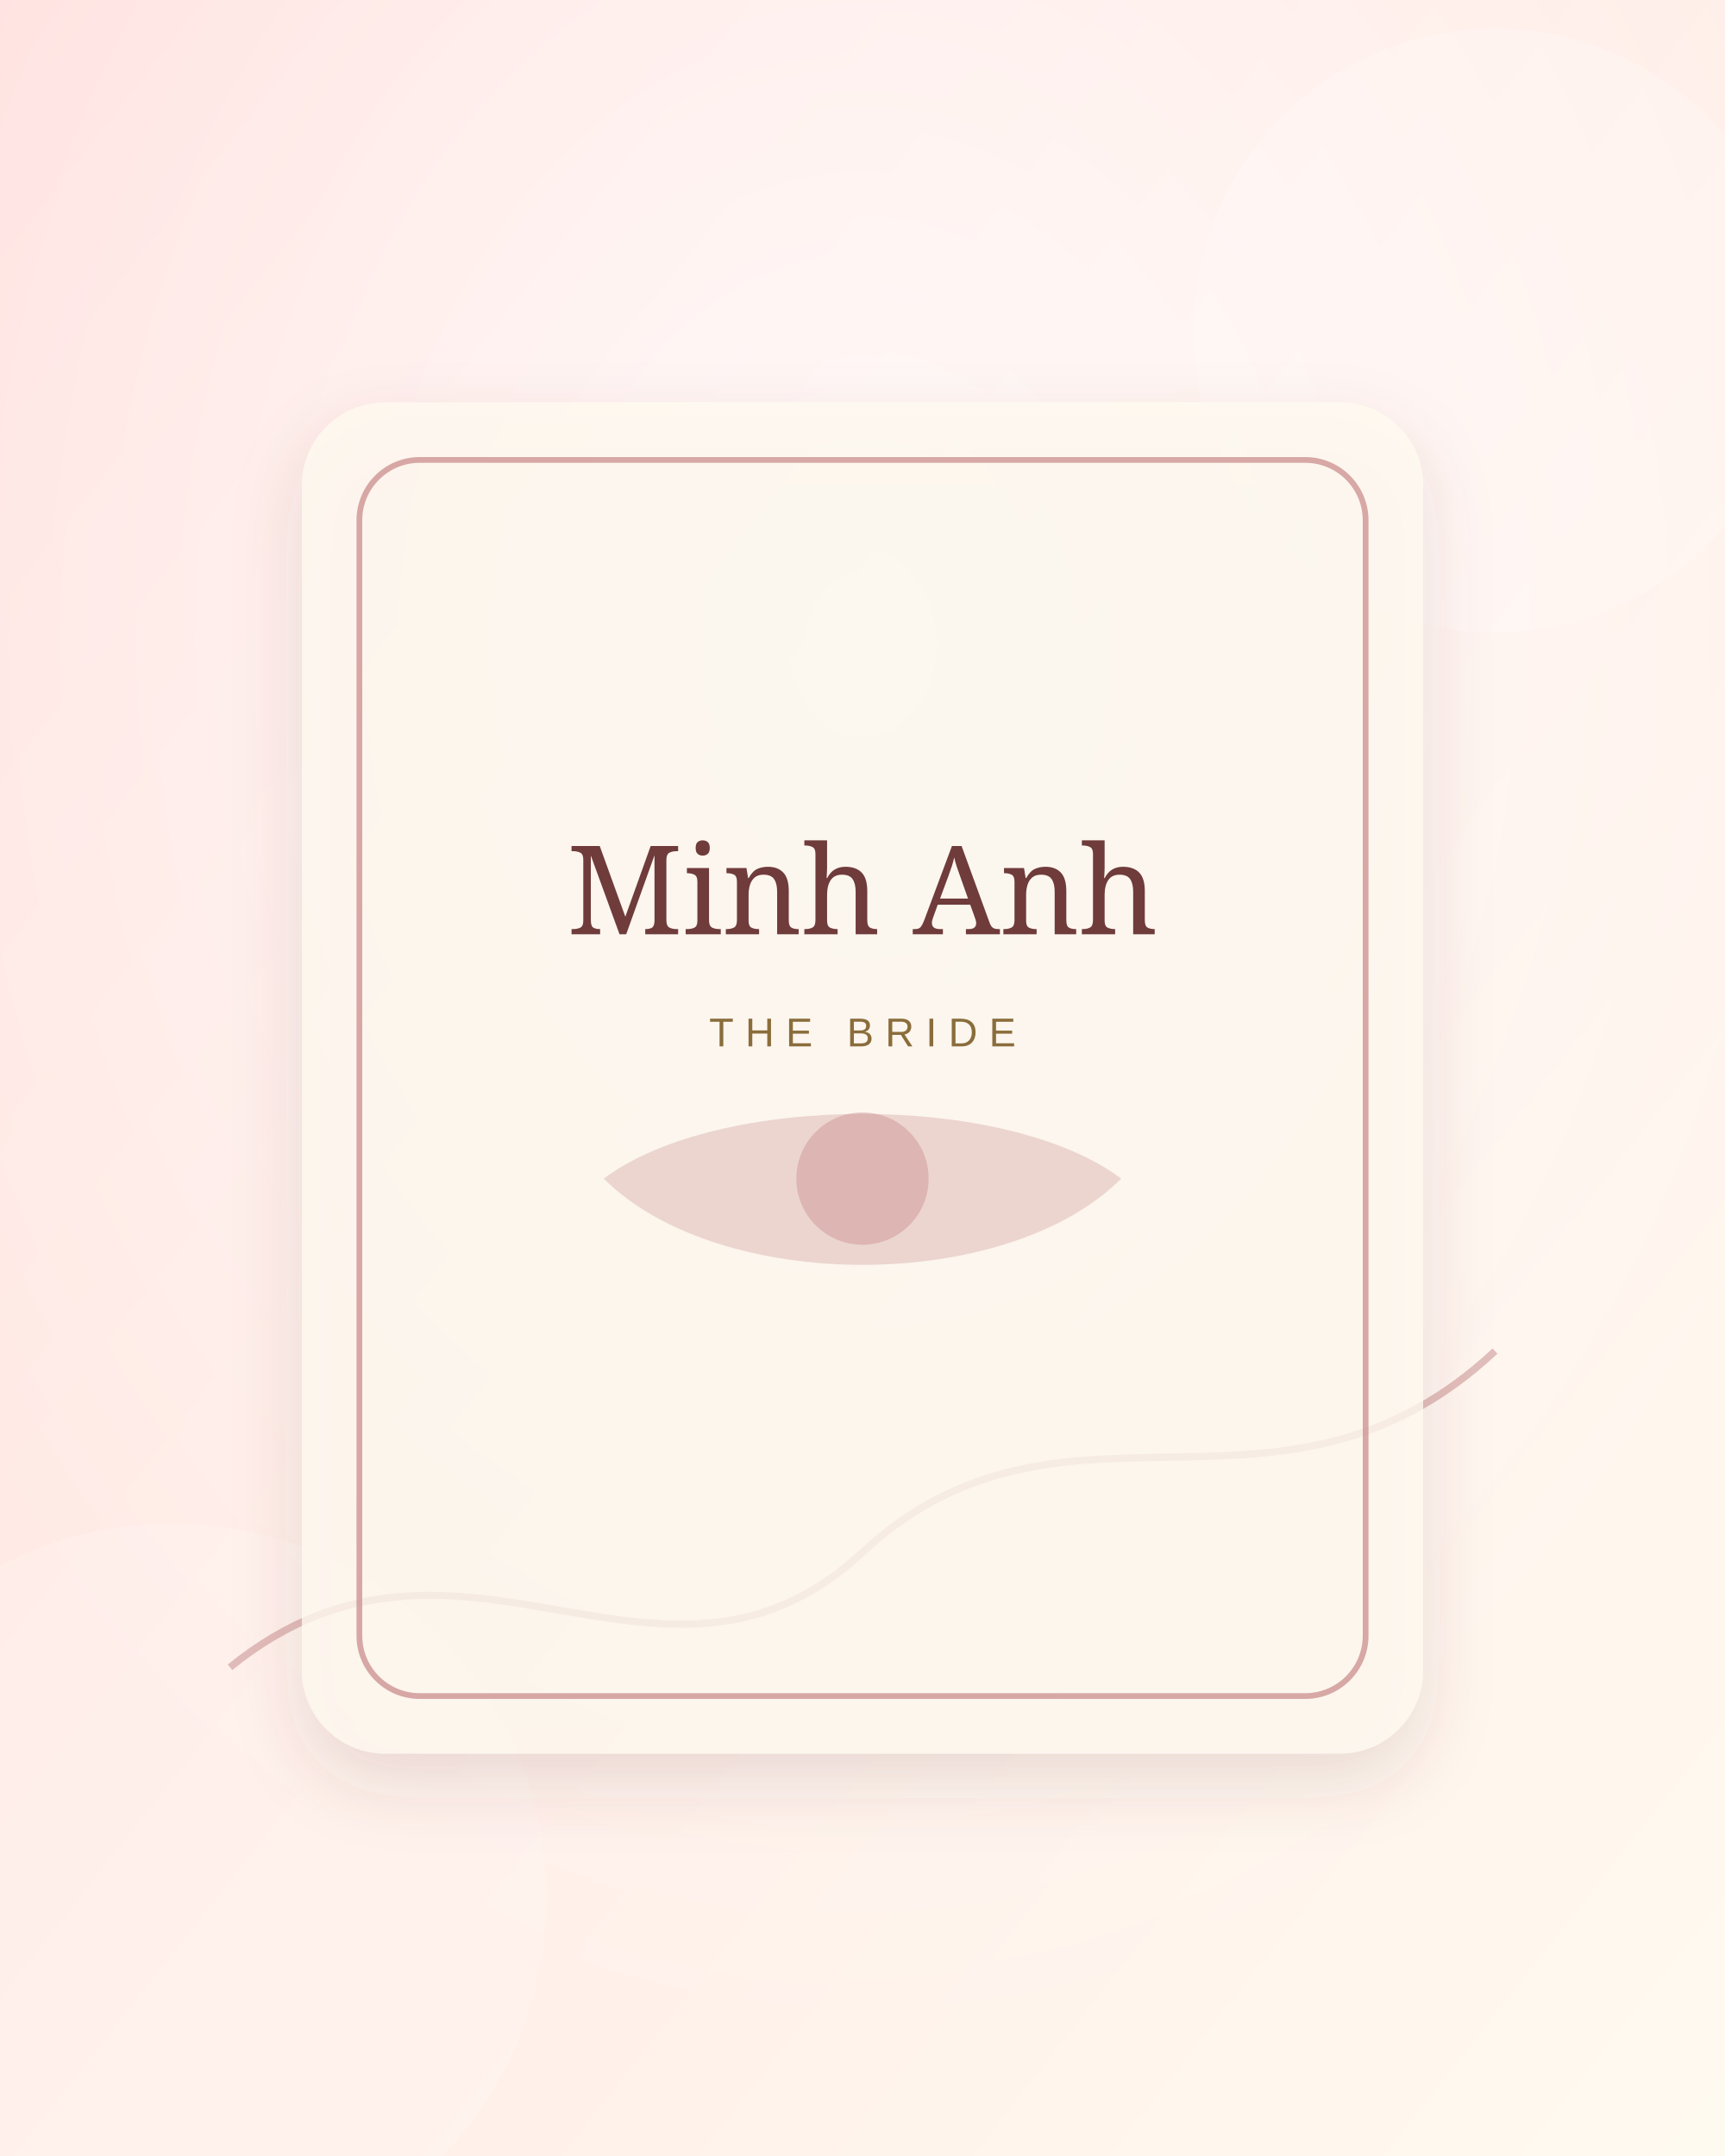
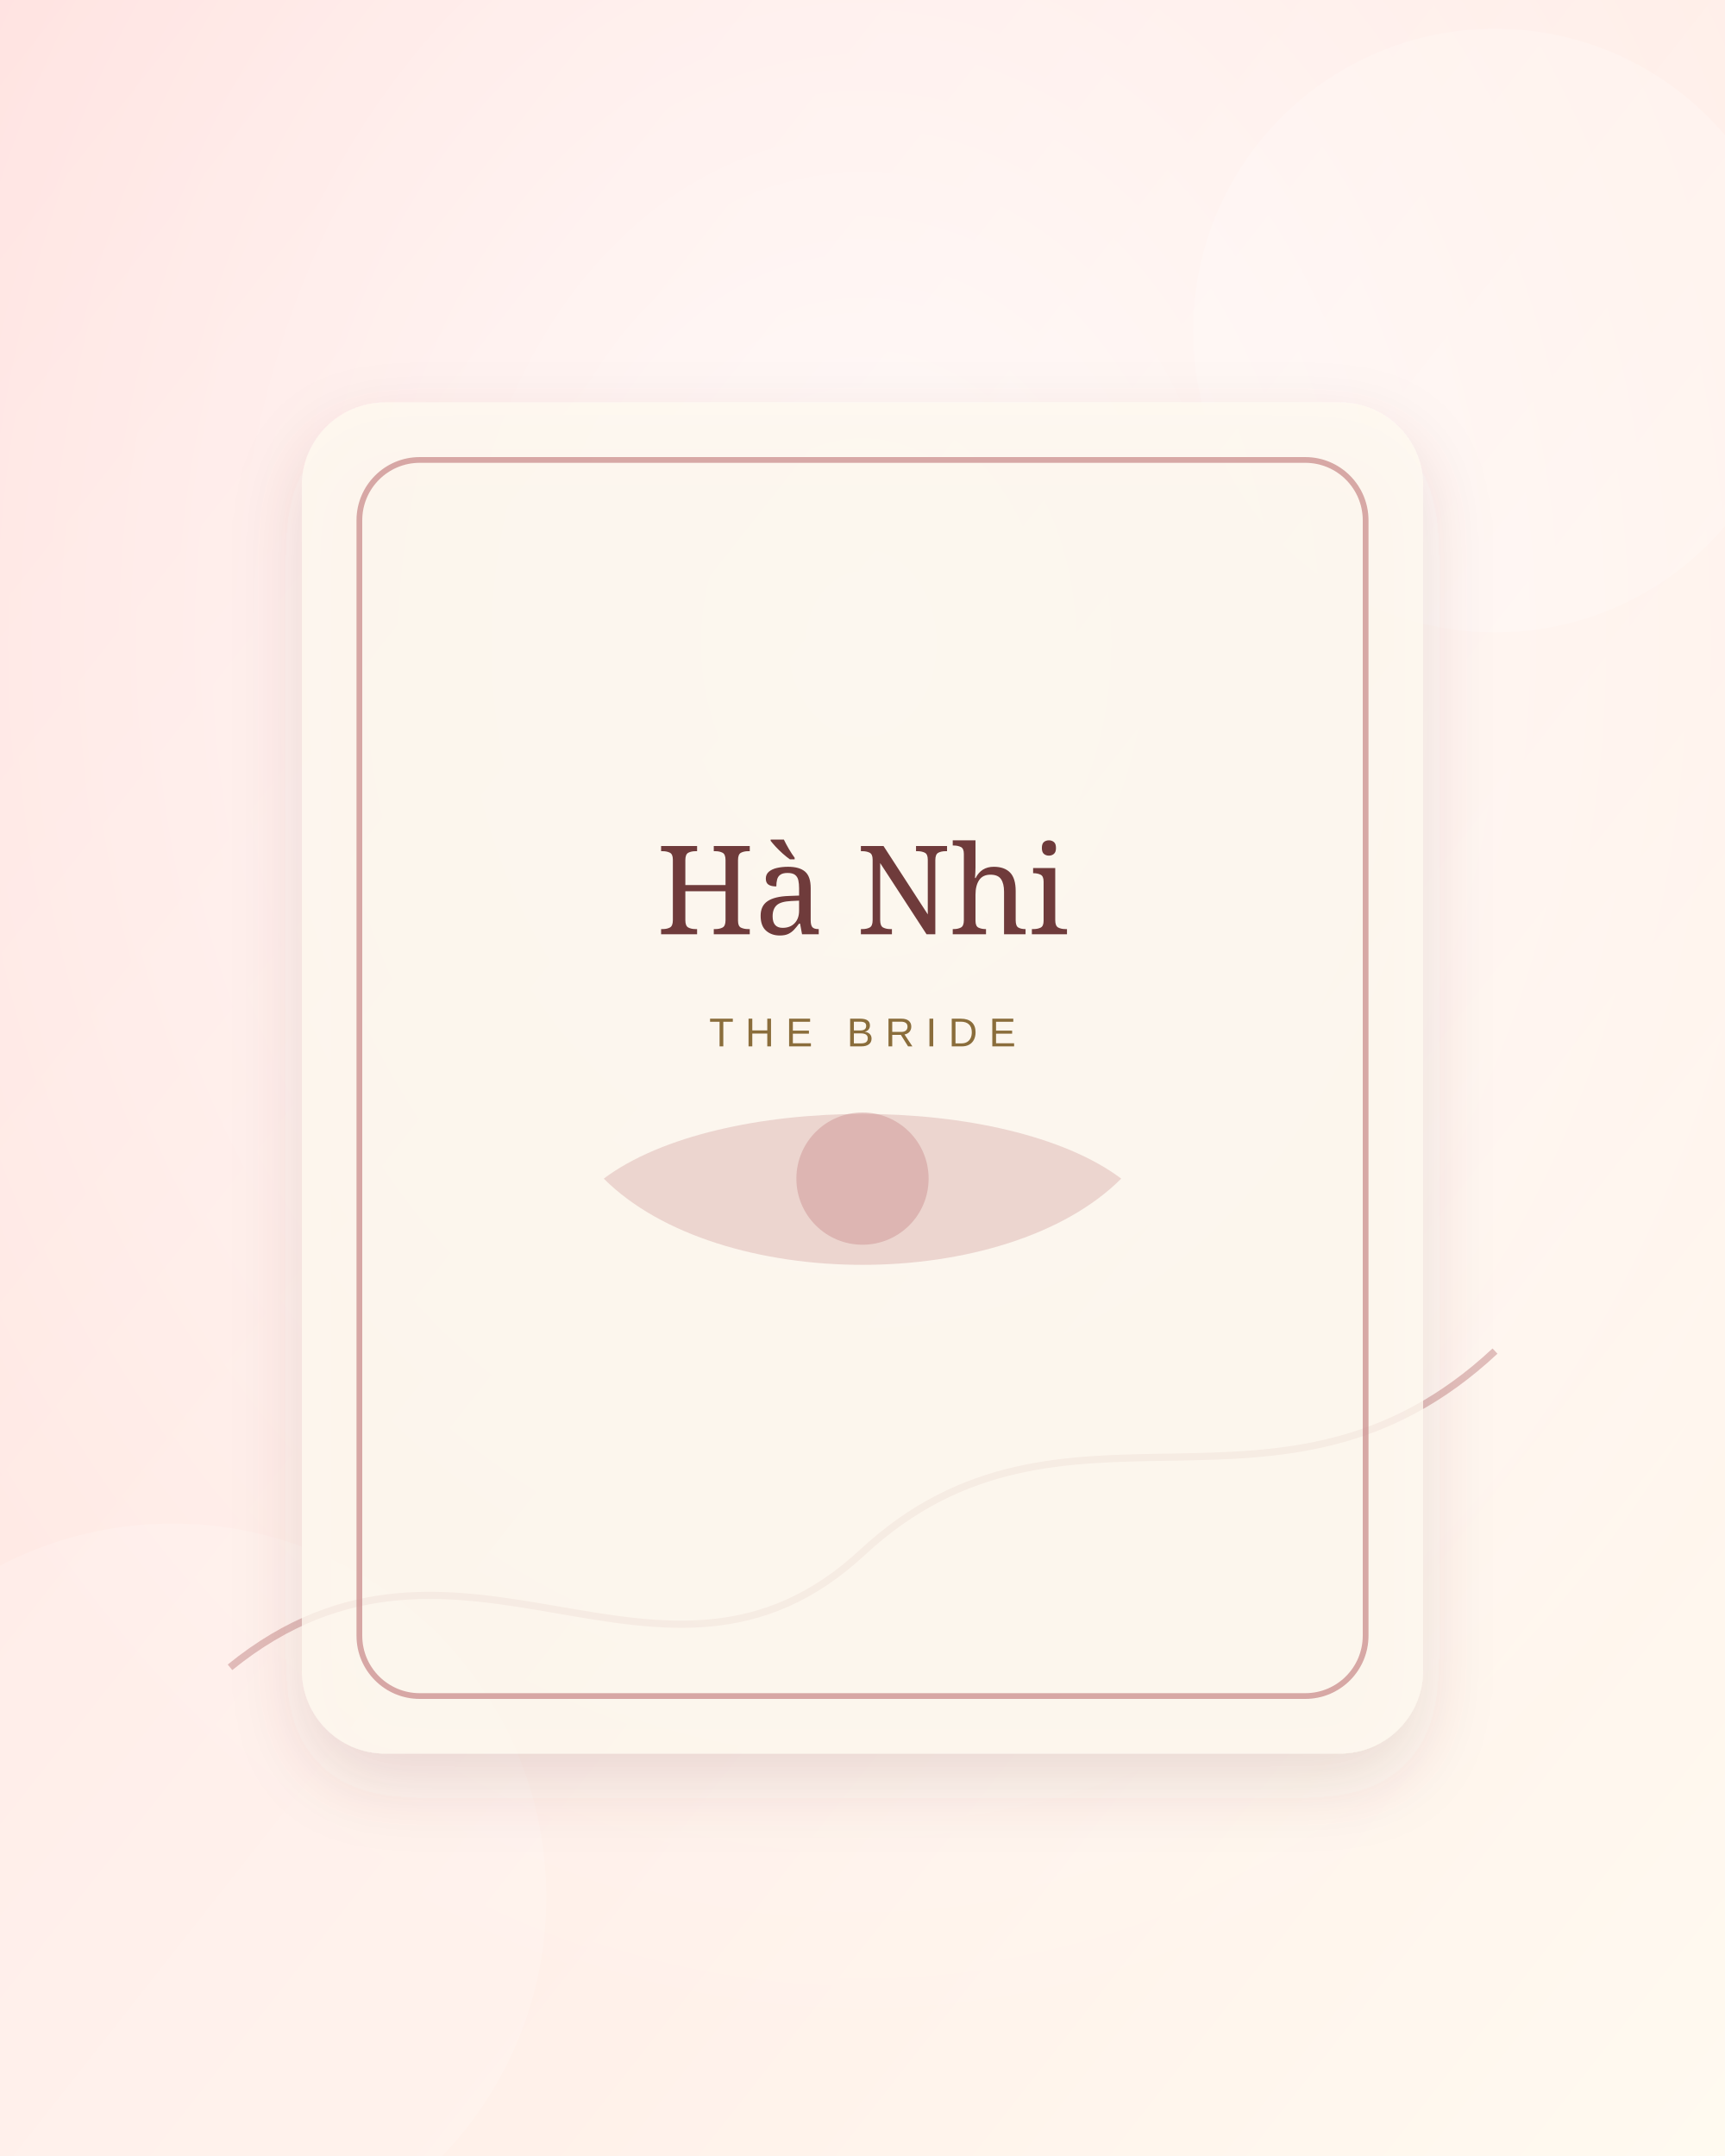
- <svg xmlns="http://www.w3.org/2000/svg" width="1200" height="1500" viewBox="0 0 1200 1500" role="img" aria-label="Minh Anh">
+ <svg xmlns="http://www.w3.org/2000/svg" width="1200" height="1500" viewBox="0 0 1200 1500" role="img" aria-label="Hà Nhi">
  <defs>
    <linearGradient id="g" x1="0" x2="1" y1="0" y2="1">
      <stop offset="0" stop-color="#ffe1df" />
      <stop offset="1" stop-color="#fffaf0" />
    </linearGradient>
    <radialGradient id="r" cx="50%" cy="30%" r="65%">
      <stop offset="0" stop-color="#ffffff" stop-opacity="0.75" />
      <stop offset="1" stop-color="#ffffff" stop-opacity="0" />
    </radialGradient>
    <filter id="shadow" x="-20%" y="-20%" width="140%" height="140%">
      <feDropShadow dx="0" dy="20" stdDeviation="24" flood-color="#6f3b3b" flood-opacity="0.18" />
    </filter>
  </defs>
  <rect width="1200" height="1500" fill="url(#g)" />
  <rect width="1200" height="1500" fill="url(#r)" />
  <circle cx="1040" cy="230" r="210" fill="#fff" opacity="0.18" />
  <circle cx="120" cy="1320" r="260" fill="#fff" opacity="0.16" />
  <path d="M160 1160 C320 1030 460 1210 600 1080 C740 950 890 1080 1040 940" fill="none" stroke="#c98f8f" stroke-width="5" opacity="0.55" />
  <g filter="url(#shadow)">
    <rect x="210" y="280" width="780" height="940" rx="58" fill="#fffaf0" opacity="0.78" />
    <rect x="250" y="320" width="700" height="860" rx="42" fill="none" stroke="#c98f8f" stroke-width="4" opacity="0.75" />
  </g>
-   <text x="600" y="650" text-anchor="middle" font-family="Georgia, serif" font-size="86" fill="#6f3b3b">Minh Anh</text>
+   <text x="600" y="650" text-anchor="middle" font-family="Georgia, serif" font-size="86" fill="#6f3b3b">Hà Nhi</text>
  <text x="600" y="728" text-anchor="middle" font-family="Arial, sans-serif" font-size="28" letter-spacing="8" fill="#8a6d3b">THE BRIDE</text>
  <path d="M420 820 C500 760 700 760 780 820 C700 900 500 900 420 820Z" fill="#c98f8f" opacity="0.32" />
  <circle cx="600" cy="820" r="46" fill="#c98f8f" opacity="0.45" />
</svg>
